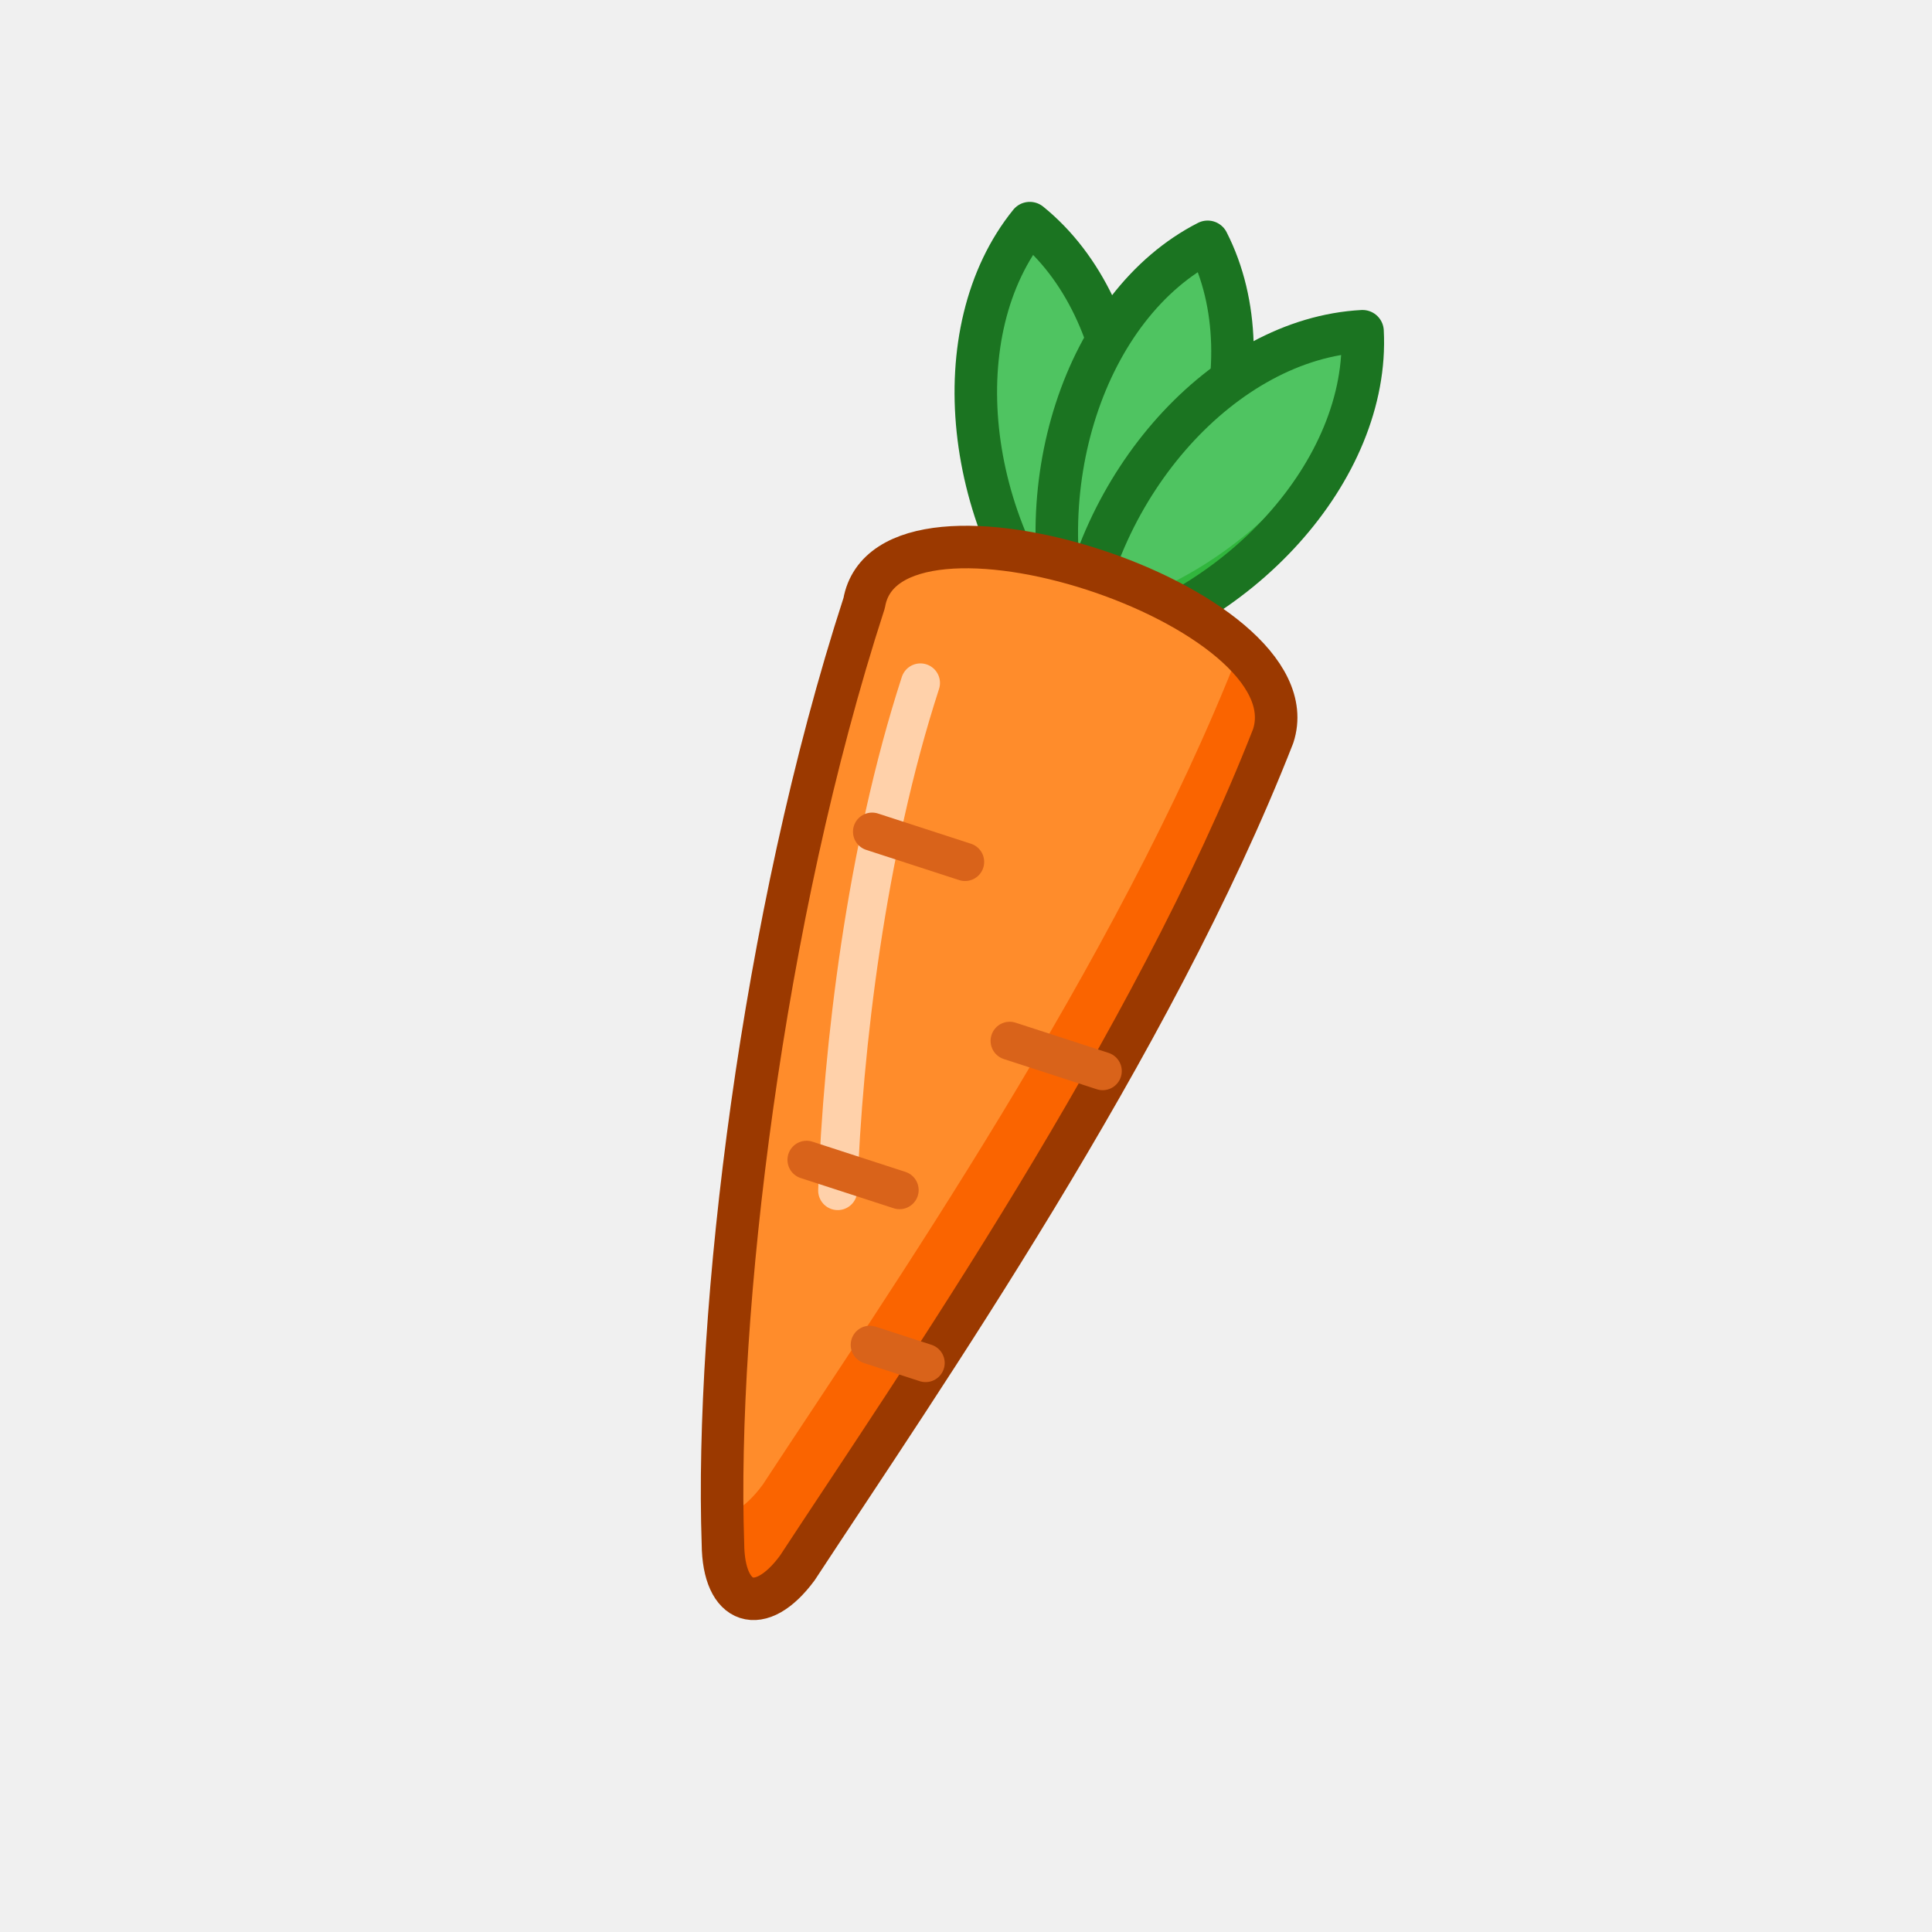
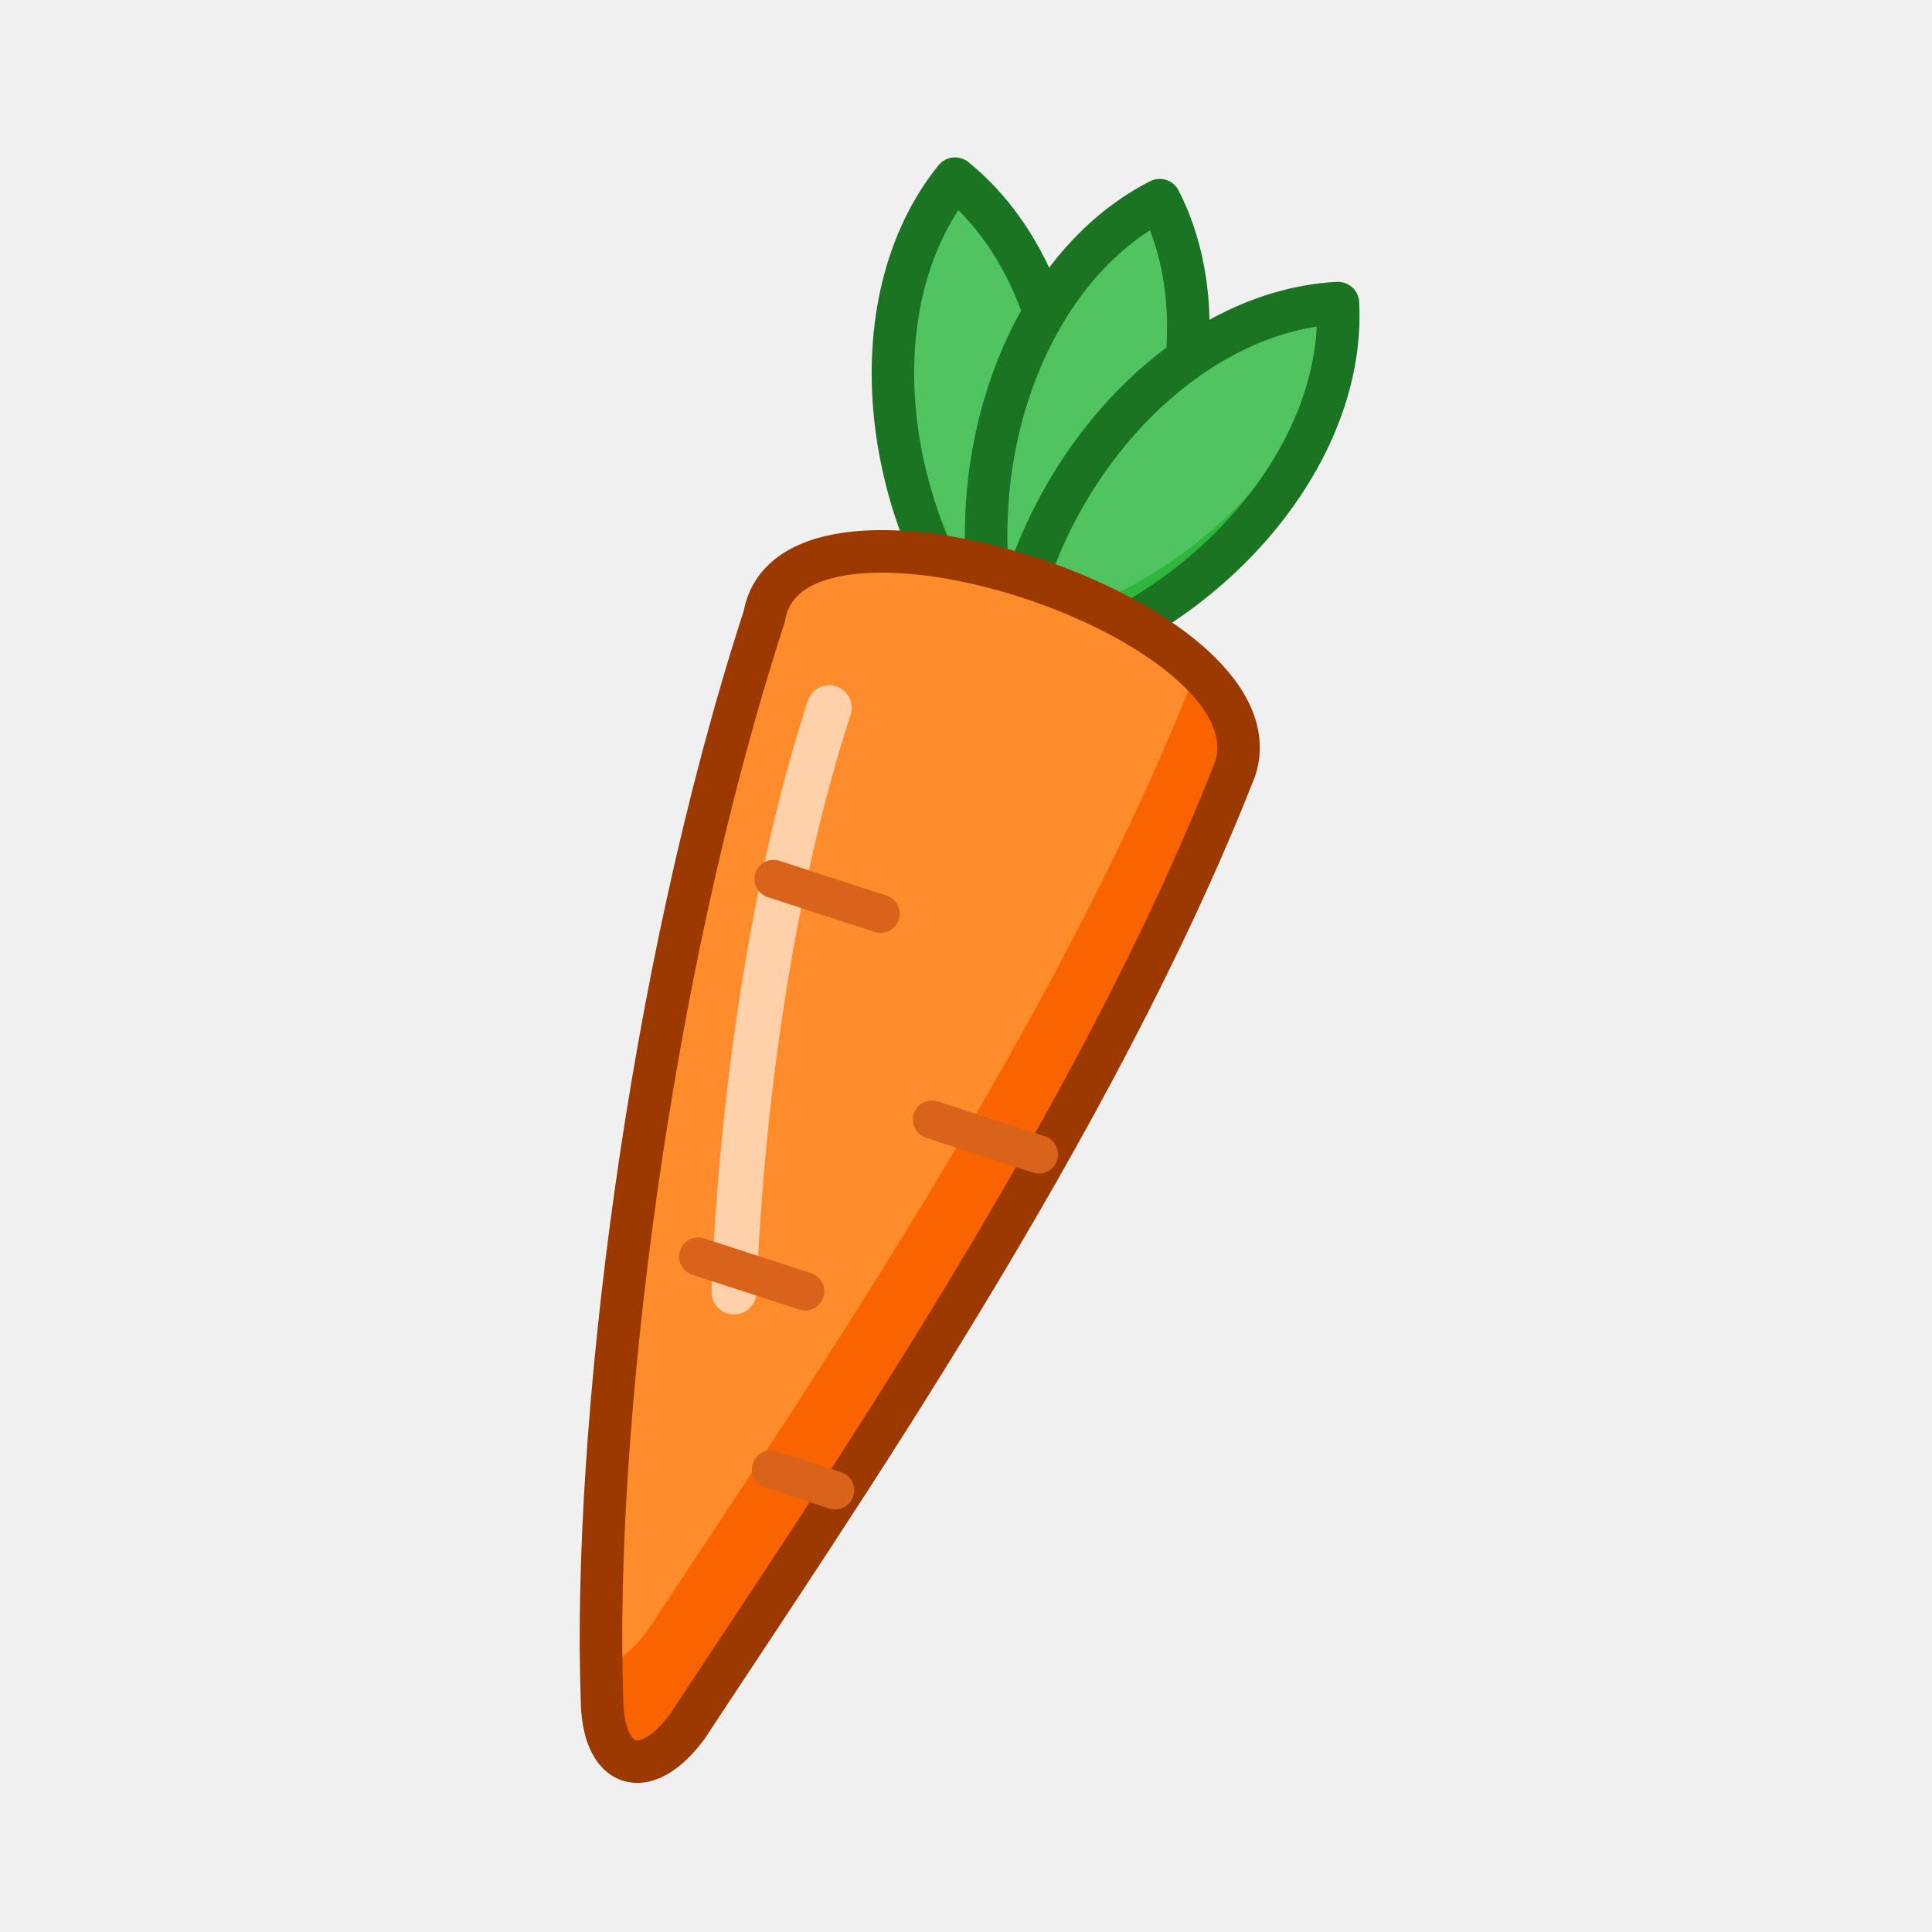
<svg xmlns="http://www.w3.org/2000/svg" viewBox="0 0 200 200" width="200" height="200">
  <defs>
    <clipPath id="c5dfe7e82e">
      <path d="M0,-36 C-10,-50 -10,-70 0,-80 C10,-70 10,-50 0,-36 Z" />
    </clipPath>
    <clipPath id="c01d979aef">
      <path d="M-22,-34 C-24,-48 22,-48 22,-34 C20,0 8,40 2,62 C0,68 -4,68 -6,62 C-14,40 -22,0 -22,-34Z" />
    </clipPath>
  </defs>
-   <g transform="translate(100 100) scale(1.0119 1.0119) translate(0 2)">
+   <g transform="translate(100 100) scale(1.1644 1.1644) translate(-7.5 8)">
    <g transform="rotate(18)">
      <g transform="rotate(-24 0 -36)">
        <path d="M0,-36 C-10,-50 -10,-70 0,-80 C10,-70 10,-50 0,-36 Z" fill="#31B63D" />
        <g clip-path="url(#c5dfe7e82e)">
          <path d="M0,-36 C-10,-50 -10,-70 0,-80 C10,-70 10,-50 0,-36 Z" fill="#4FC461" transform="translate(-2 -3)" />
        </g>
-         <path d="M0,-36 C-10,-50 -10,-70 0,-80 C10,-70 10,-50 0,-36 Z" fill="none" stroke="#1B7421" stroke-width="4.35" stroke-linejoin="round" />
+         <path d="M0,-36 C-10,-50 -10,-70 0,-80 C10,-70 10,-50 0,-36 Z" fill="none" stroke="#1B7421" stroke-width="3.78" stroke-linejoin="round" />
      </g>
      <g transform="rotate(0 0 -36)">
        <path d="M0,-36 C-10,-50 -10,-70 0,-80 C10,-70 10,-50 0,-36 Z" fill="#31B63D" />
        <g clip-path="url(#c5dfe7e82e)">
          <path d="M0,-36 C-10,-50 -10,-70 0,-80 C10,-70 10,-50 0,-36 Z" fill="#4FC461" transform="translate(-2 -3)" />
        </g>
-         <path d="M0,-36 C-10,-50 -10,-70 0,-80 C10,-70 10,-50 0,-36 Z" fill="none" stroke="#1B7421" stroke-width="4.35" stroke-linejoin="round" />
+         <path d="M0,-36 C-10,-50 -10,-70 0,-80 C10,-70 10,-50 0,-36 Z" fill="none" stroke="#1B7421" stroke-width="3.78" stroke-linejoin="round" />
      </g>
      <g transform="rotate(24 0 -36)">
        <path d="M0,-36 C-10,-50 -10,-70 0,-80 C10,-70 10,-50 0,-36 Z" fill="#31B63D" />
        <g clip-path="url(#c5dfe7e82e)">
          <path d="M0,-36 C-10,-50 -10,-70 0,-80 C10,-70 10,-50 0,-36 Z" fill="#4FC461" transform="translate(-2 -3)" />
        </g>
-         <path d="M0,-36 C-10,-50 -10,-70 0,-80 C10,-70 10,-50 0,-36 Z" fill="none" stroke="#1B7421" stroke-width="4.35" stroke-linejoin="round" />
+         <path d="M0,-36 C-10,-50 -10,-70 0,-80 C10,-70 10,-50 0,-36 Z" fill="none" stroke="#1B7421" stroke-width="3.78" stroke-linejoin="round" />
      </g>
      <path d="M-22,-34 C-24,-48 22,-48 22,-34 C20,0 8,40 2,62 C0,68 -4,68 -6,62 C-14,40 -22,0 -22,-34Z" fill="#FA6400" />
      <g clip-path="url(#c01d979aef)">
        <path d="M-22,-34 C-24,-48 22,-48 22,-34 C20,0 8,40 2,62 C0,68 -4,68 -6,62 C-14,40 -22,0 -22,-34Z" fill="#FF8C2B" transform="translate(-6 -7)" />
      </g>
      <path d="M-14,-28 C-14,-10 -10,10 -6,24" fill="none" stroke="#FFFFFF" stroke-width="4" stroke-linecap="round" stroke-linejoin="round" opacity="0.6" />
-       <path d="M-22,-34 C-24,-48 22,-48 22,-34 C20,0 8,40 2,62 C0,68 -4,68 -6,62 C-14,40 -22,0 -22,-34Z" fill="none" stroke="#9B3900" stroke-width="4.35" stroke-linejoin="round" />
-       <path d="M-14,-12 L-4,-12 M6,4 L16,4 M-10,22 L0,22 M2,38 L8,38" fill="none" stroke="#D9631A" stroke-width="3.91" stroke-linecap="round" stroke-linejoin="round" />
+       <path d="M-22,-34 C-24,-48 22,-48 22,-34 C20,0 8,40 2,62 C0,68 -4,68 -6,62 C-14,40 -22,0 -22,-34Z" fill="none" stroke="#9B3900" stroke-width="3.78" stroke-linejoin="round" />
+       <path d="M-14,-12 L-4,-12 M6,4 L16,4 M-10,22 L0,22 M2,38 L8,38" fill="none" stroke="#D9631A" stroke-width="3.4" stroke-linecap="round" stroke-linejoin="round" />
    </g>
  </g>
</svg>
